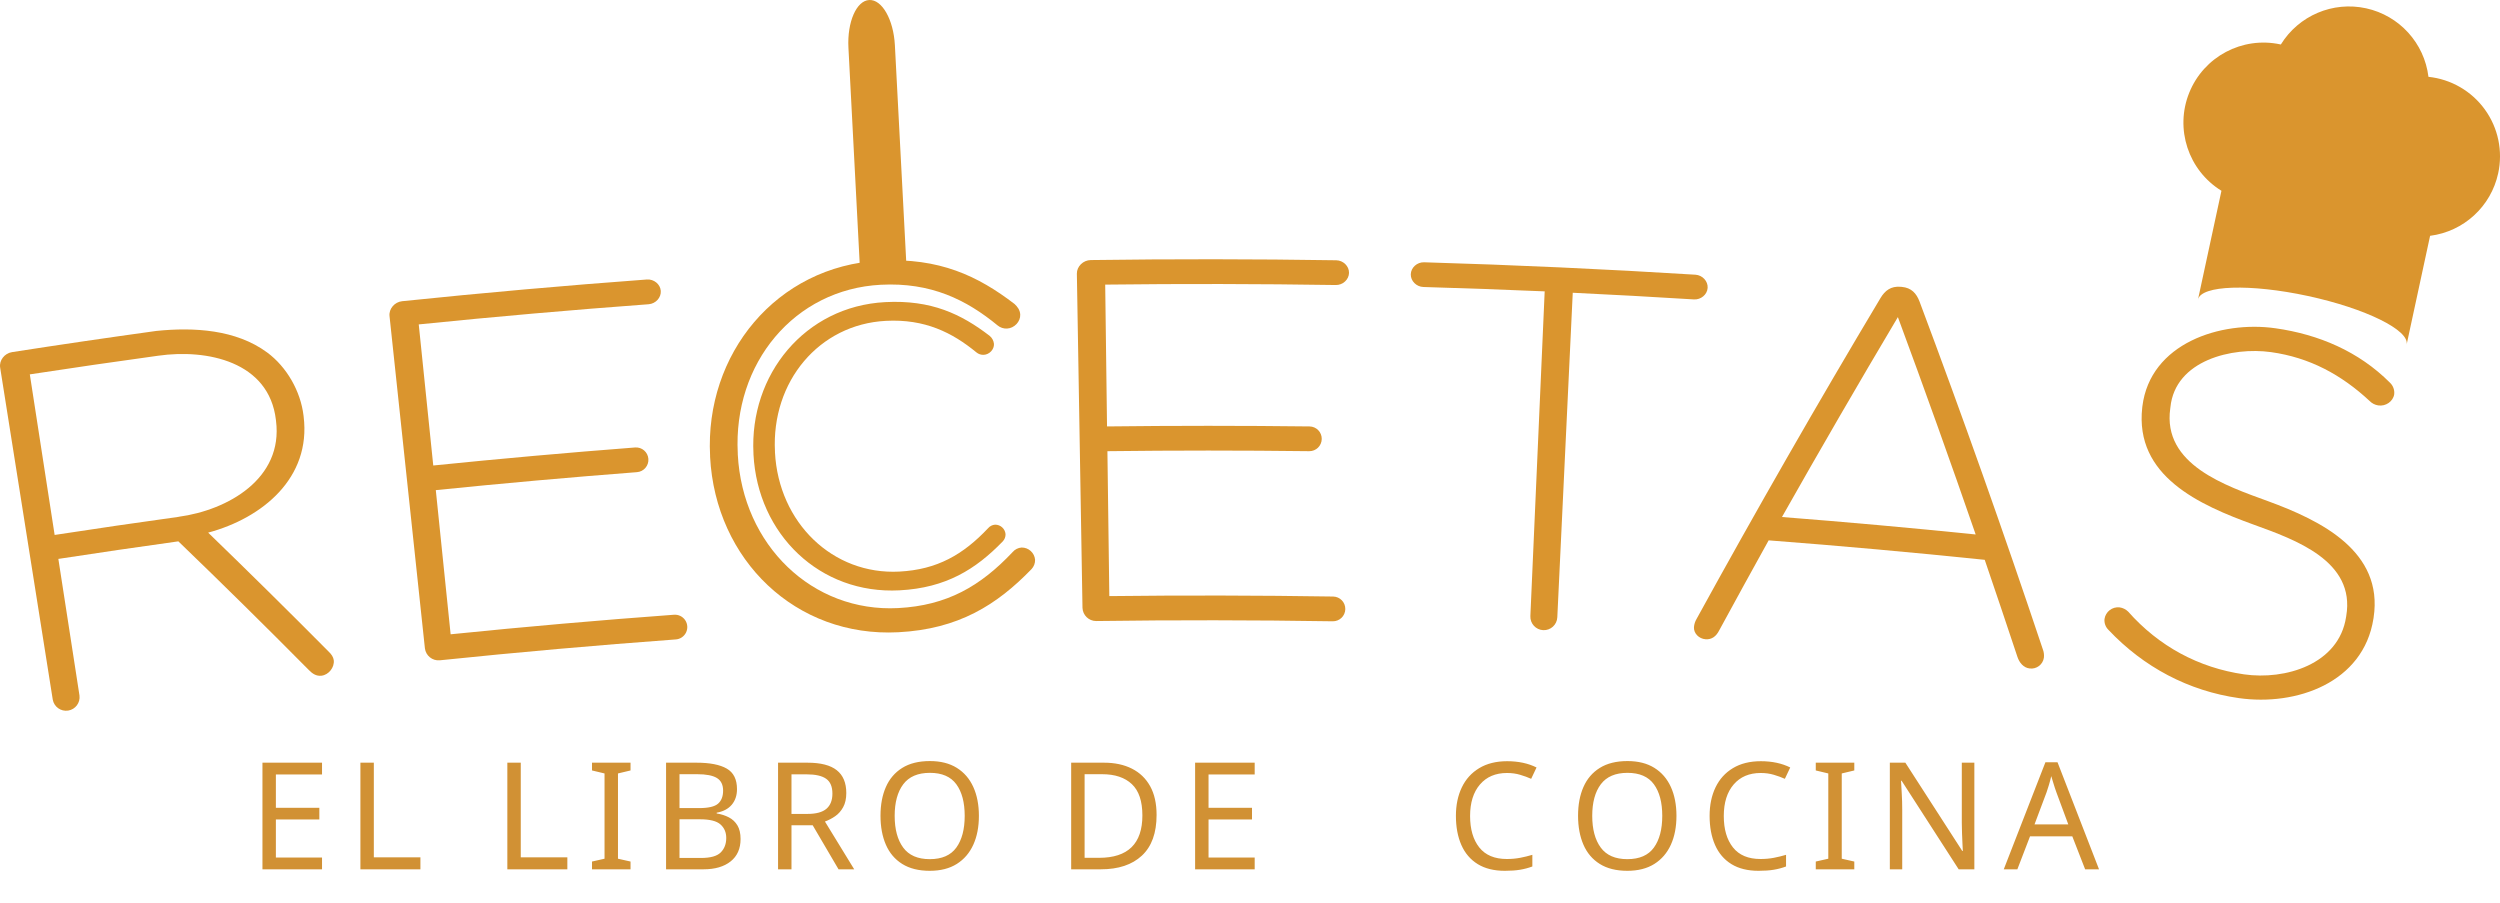
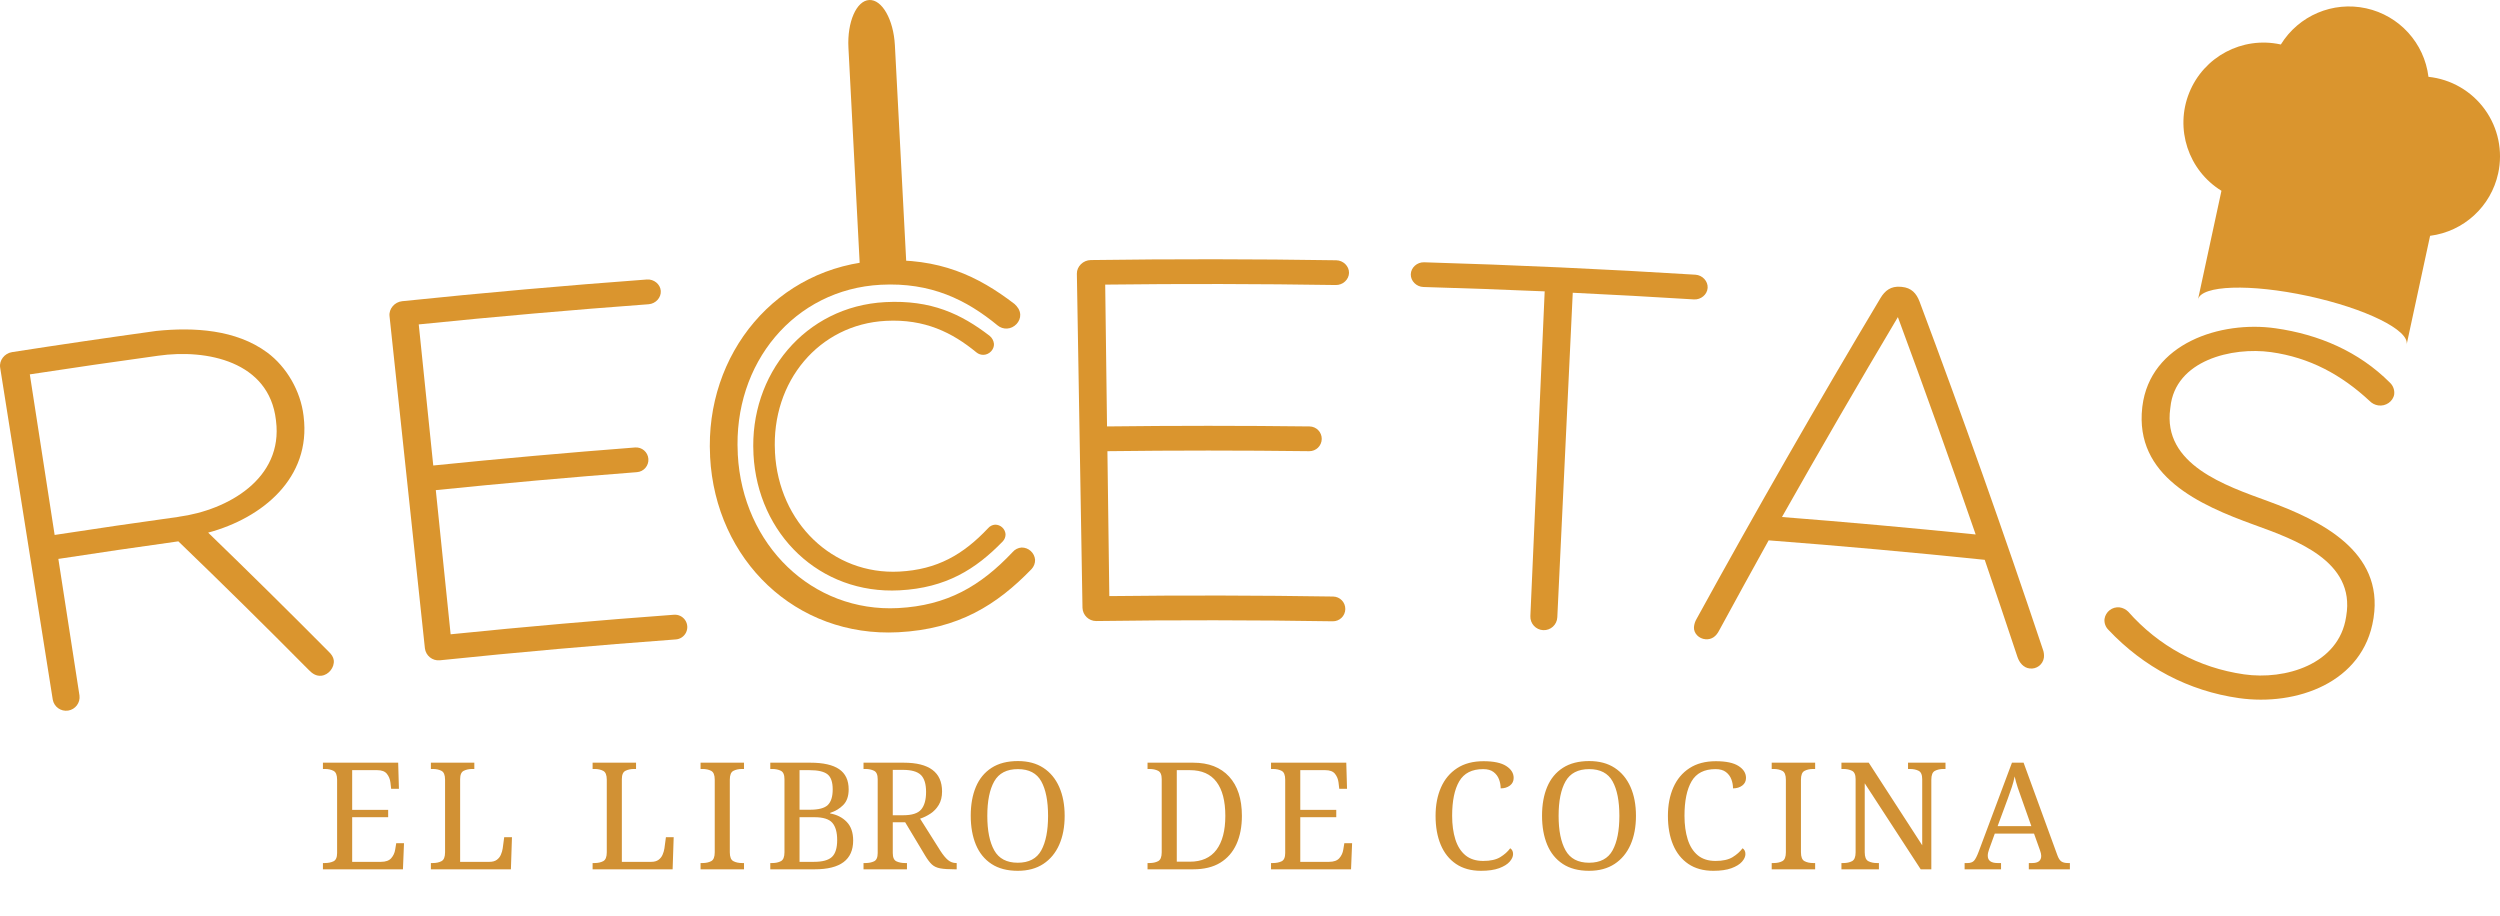
- <svg xmlns="http://www.w3.org/2000/svg" viewBox="0 0 1876.49 677.6">
+ <svg xmlns="http://www.w3.org/2000/svg" viewBox="0 0 1876.49 686.87">
  <defs>
-     <style>.cls-1{fill:#da952e;}.cls-2{font-size:112.08px;fill:#d19134;font-family:GothamRounded-Light, Gotham Rounded;letter-spacing:0.1em;}.cls-3{letter-spacing:0.08em;}.cls-4{letter-spacing:0.1em;}</style>
+     <style>.cls-1{fill:#da952e;}.cls-2{font-size:112.08px;fill:#d19134;font-family:Garamond, Garamond;letter-spacing:0.1em;}.cls-3{letter-spacing:0.08em;}</style>
  </defs>
  <g id="Capa_2" data-name="Capa 2">
    <g id="Capa_1-2" data-name="Capa 1">
      <path class="cls-1" d="M1877.19,130.09A60.09,60.09,0,0,1,1826.09,177l-17.62,81.65c2.33-10.8-30.83-27.14-74.07-36.48s-80.21-8.13-82.54,2.68l17.62-81.65a60.09,60.09,0,0,1,44.21-109.88l.37.08a60.09,60.09,0,0,1,110.8,24.26,60,60,0,0,1,52.34,72.42Z" transform="translate(-2.07)" />
      <path class="cls-1" d="M535.06,342.91l0-.77c-4-76.28,49.71-142.45,127.52-146.53,44.69-2.34,73.62,11.59,101,32.56,2,1.83,4.09,4.42,4.27,7.89.28,5.39-4.48,10.28-9.87,10.56a10.28,10.28,0,0,1-7.08-2.33c-23.41-19.25-50-32.53-87.74-30.55-64.72,3.39-110.88,58.74-107.32,126.54l0,.77c3.58,68.19,56.06,118.75,120.39,115.37,36.6-1.92,61.72-16.37,85.88-42a9.78,9.78,0,0,1,6.77-3.45A10.07,10.07,0,0,1,779,420.12a9.79,9.79,0,0,1-2.72,7.1c-26,26.86-54.82,45-99.89,47.34C599.35,478.6,539.12,420.34,535.06,342.91Z" transform="translate(-2.07)" />
      <path class="cls-1" d="M673.77,34l9.14,174.32L648,210.11,638.9,35.79c-1-19.26,6-35.28,15.61-35.78S672.76,14.7,673.77,34Z" transform="translate(-2.07)" />
      <path class="cls-1" d="M567.62,341l0-.6c-3.1-59.15,38.55-110.47,98.89-113.63,34.66-1.82,57.09,9,78.31,25.25a9,9,0,0,1,3.32,6.12c.22,4.18-3.48,8-7.66,8.19a8,8,0,0,1-5.49-1.81c-18.16-14.93-38.77-25.23-68-23.69-50.19,2.63-86,45.55-83.23,98.13l0,.6c2.77,52.88,43.47,92.09,93.36,89.47,28.38-1.49,47.86-12.69,66.6-32.55a7.59,7.59,0,0,1,5.25-2.67,7.81,7.81,0,0,1,7.86,7.08,7.59,7.59,0,0,1-2.11,5.5c-20.18,20.83-42.51,34.88-77.46,36.71C617.47,446.26,570.76,401.07,567.62,341Z" transform="translate(-2.07)" />
      <path class="cls-1" d="M2.18,275.89c-.85-5.35,3.27-10.71,8.93-11.59q54.12-8.41,108.37-15.91c28.08-2.88,59.7-1.08,83.06,16.13,14.73,10.85,25.16,29.09,27.35,47.38l.09.77c5.68,46.05-30.94,76.19-71.67,87.12q45.63,44.15,90.35,89.21c2.21,2.07,3.65,4.24,3.93,6.55.64,5.38-3.79,11-9.2,11.63-3.86.47-6.85-1.51-9.55-4.3Q185.43,454,135.94,406.33q-45.08,6.28-90.07,13.18L61.72,522a10.15,10.15,0,0,1-20.05,3.14Zm134,112c37.09-5,78.55-28.77,73.07-72l-.09-.77C204,271.37,157.51,261.78,120.8,267Q72.57,273.64,24.45,281L43.08,401.53Q89.6,394.39,136.21,387.93Z" transform="translate(-2.07)" />
      <path class="cls-1" d="M321,486.64,294.44,237.2c-.57-5.39,3.8-10.53,9.49-11.12q91.74-9.5,183.7-16.29c5.29-.38,10.07,3.55,10.42,8.57s-3.8,9.58-9.08,10q-86.41,6.38-172.59,15.14l10.89,105.9q75.67-7.7,151.5-13.53a9.29,9.29,0,1,1,1.41,18.53q-75.59,5.82-151,13.49l11.13,108.21q83.68-8.51,167.56-14.67a9.29,9.29,0,1,1,1.34,18.53q-88.65,6.51-177.06,15.66A10.29,10.29,0,0,1,321,486.64Z" transform="translate(-2.07)" />
      <path class="cls-1" d="M814.58,456.25l-4.22-250.82c-.09-5.42,4.72-10.15,10.43-10.23q92.13-1.28,184.24.16c5.3.09,9.7,4.43,9.61,9.46s-4.64,9.21-9.92,9.12q-86.55-1.35-173.09-.31L833,320.08q76-.92,152,0a9.29,9.29,0,1,1-.25,18.58q-75.73-.94-151.46,0l1.43,108.77q84-1,168,.33a9.29,9.29,0,1,1-.32,18.58q-88.79-1.42-177.58-.19A10.28,10.28,0,0,1,814.58,456.25Z" transform="translate(-2.07)" />
      <path class="cls-1" d="M1161.5,218.7q-45.48-1.95-91-3.28c-5.28-.15-9.64-4.52-9.5-9.55s4.73-9.17,10-9q101.9,3,203.65,9.32c5.29.34,9.49,4.88,9.17,9.9s-5.07,9-10.34,8.65q-45.44-2.83-90.91-5-5.8,121.81-11.59,243.61a10.12,10.12,0,0,1-20.22-.93Q1156.15,340.52,1161.5,218.7Z" transform="translate(-2.07)" />
      <path class="cls-1" d="M1275.5,464.58q66.85-121.73,138.11-240.94c3.35-5.54,7.76-9,15.08-8.38l.81.07c7.32.66,11,4.89,13.34,10.94q48.61,129.65,92.53,261a13.19,13.19,0,0,1,.85,6.33,9.55,9.55,0,0,1-10.72,8.14c-4.64-.52-7.73-4.37-9.2-8.82q-12.09-36.42-24.5-72.72-81-8.39-162.19-14.61-18.7,33.7-37.11,67.56c-2.26,4.5-5.55,7-10.21,6.67-5-.34-9.05-4.49-8.74-9.12A14.35,14.35,0,0,1,1275.5,464.58ZM1485,401.17q-28.31-81.9-58.39-163.16-44.32,74.56-87,150.06Q1412.41,393.76,1485,401.17Z" transform="translate(-2.07)" />
      <path class="cls-1" d="M1584.7,472.8a10,10,0,0,1-3-8.16,10.31,10.31,0,0,1,11.36-8.75,11.43,11.43,0,0,1,6.34,3.13c23,26,52.9,42.22,87,47.14,30.86,4.46,71.18-7.43,76.62-43l.12-.77c7.08-41.29-38.23-57.27-69.25-68.52-40.95-14.84-89.64-36.47-83.86-88l.09-.77c5.82-47.49,58.81-64.56,99.92-58.7,32.54,4.64,62.46,17.35,85.94,40.86a10.36,10.36,0,0,1,3.17,8.72c-.84,5.35-6.37,9.19-12,8.32a11.38,11.38,0,0,1-6.47-3.35c-21.28-19.76-45-32.6-74-36.65s-72,6-75.52,41.48l-.1.77c-6,42.23,41.76,58.07,73.34,69.62,39.62,14.49,86.88,37.61,79.28,87.45l-.12.76c-7.52,48.1-57.94,65.71-100.9,59.63C1644.77,518.65,1611,500.7,1584.7,472.8Z" transform="translate(-2.07)" />
-       <text class="cls-2" transform="translate(186.12 652.5)">EL LIBRO DE <tspan class="cls-3" x="899.84" y="0">C</tspan>
-         <tspan class="cls-4" x="991.52" y="0">OCINA</tspan>
+       <text class="cls-2" transform="translate(238.12 652.5)">EL LIB<tspan class="cls-3" x="405.77" y="0">R</tspan>
+         <tspan x="484.23" y="0">O DE COCINA</tspan>
      </text>
    </g>
  </g>
</svg>
